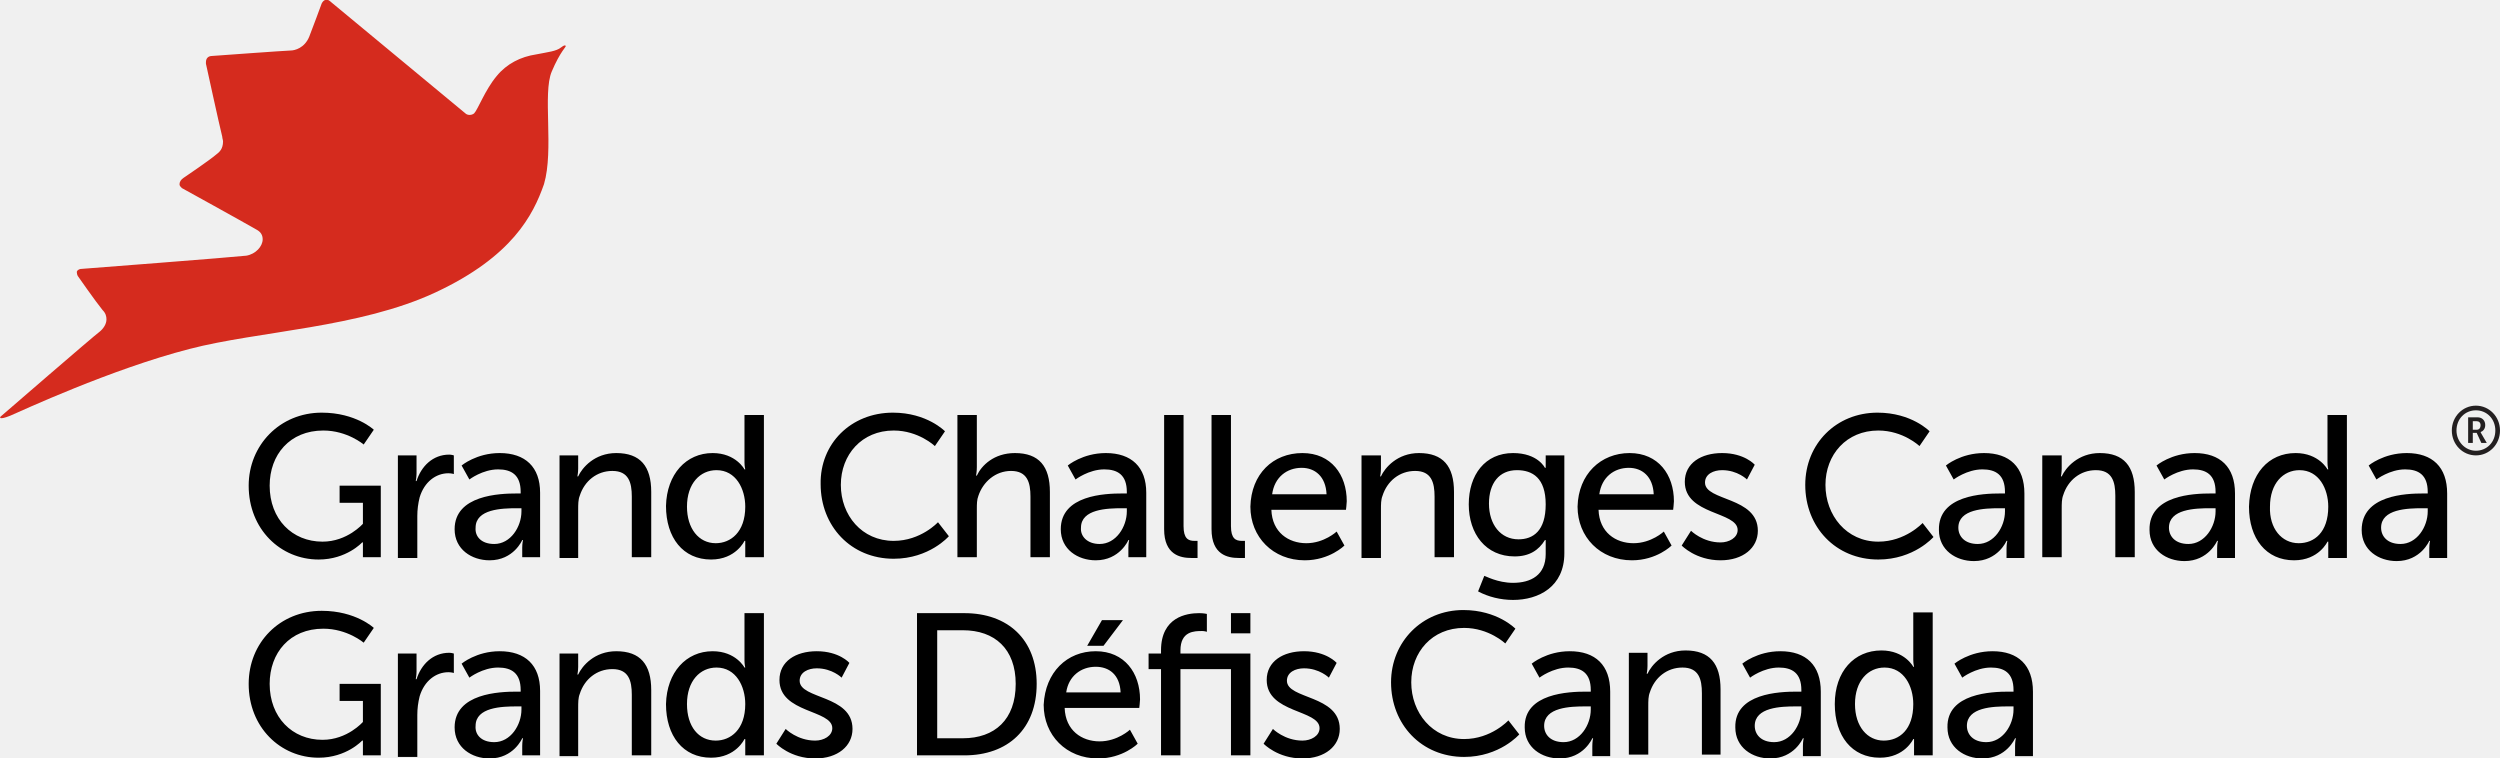
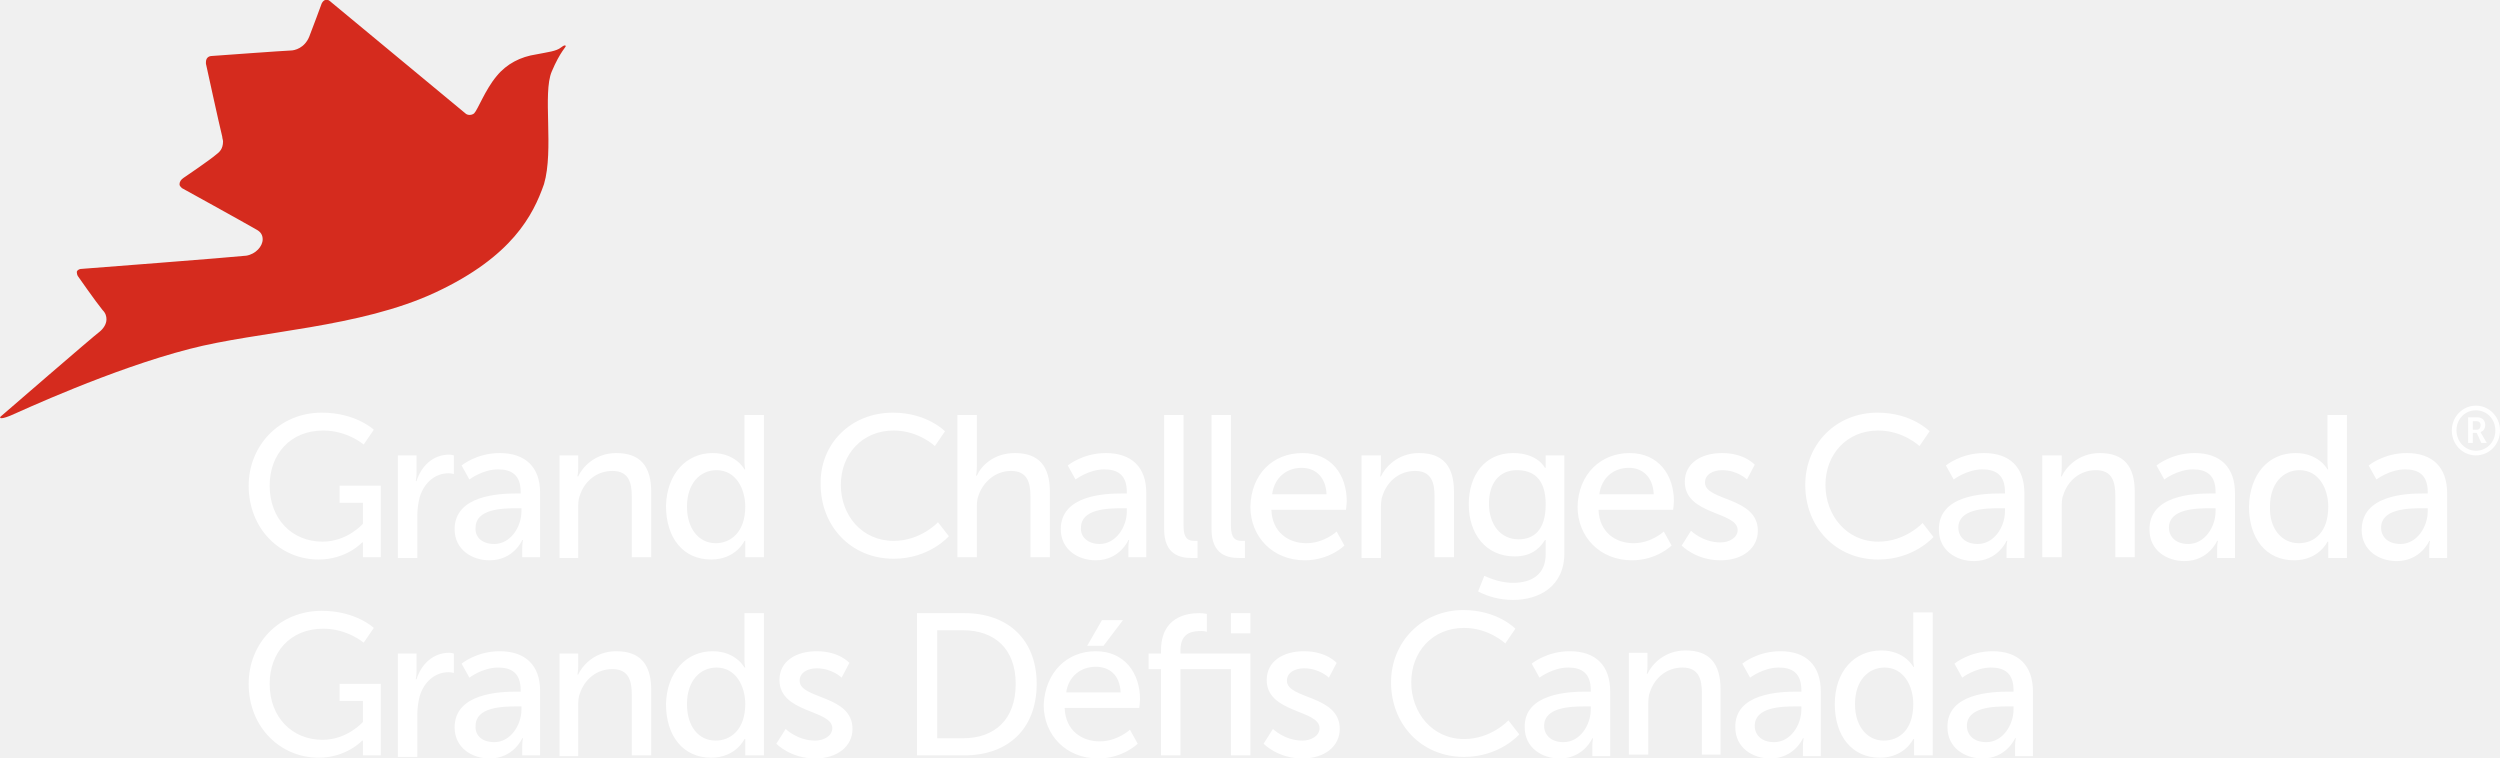
<svg xmlns="http://www.w3.org/2000/svg" viewBox="0 0 321.7 97.5" style="enable-background:new 0 0 321.7 97.5" xml:space="preserve">
-   <path d="M59.9 14.6 42.4.1c-.4-.3-.9-.1-1.1.6 0 0-1.1 3-1.5 4-.6 1.5-1.9 1.8-2.4 1.8s-10.1.7-10.1.7c-.5 0-.8.3-.8.8v.2s1.7 7.8 2.1 9.4c0 .2.1.4.1.6 0 1-.5 1.4-.9 1.7-.8.7-4.2 3-4.2 3-.3.2-.5.5-.5.8 0 .2.1.3.3.5 0 0 7.8 4.3 9.7 5.4.5.3.7.7.7 1.2 0 .9-.9 1.9-2.1 2.1-1.7.2-21.2 1.7-21.2 1.7-.4 0-.7.3-.6.5 0 .1 0 .2.1.4 0 0 2.3 3.3 3.2 4.4.4.4.5.8.5 1.2 0 .6-.4 1.2-.9 1.6C12.1 43.2.2 53.5.2 53.5c-.3.2-.4.6 1.1 0 1.4-.6 13-6 23.1-8.6 8.8-2.3 21.9-2.7 31.7-7.3S68.6 27.7 70 23.7c1.3-4.4-.2-11.7 1-14.5 1.1-2.6 1.9-3.2 1.8-3.3-.1-.1-.2-.1-.6.2-.6.5-1.7.6-3.2.9-2 .3-3.8 1.2-5.1 2.8-1.5 1.8-2.4 4.3-2.9 4.8-.4.3-.9.2-1.1 0z" style="fill:#d52b1e" />
-   <path d="M188.3 78.5c4.4 0 6.7 2.4 6.7 2.4l-1.3 1.9s-2.1-2-5.3-2c-4.1 0-6.8 3.1-6.8 7s2.7 7.3 6.8 7.3c3.5 0 5.7-2.4 5.7-2.4l1.4 1.8s-2.5 2.9-7.1 2.9c-5.5 0-9.4-4.2-9.4-9.6 0-5.2 4-9.3 9.3-9.3zM204.1 89h.6v-.2c0-2.2-1.2-2.9-2.9-2.9-2 0-3.7 1.3-3.7 1.3l-1-1.8s1.9-1.6 4.9-1.6c3.3 0 5.2 1.8 5.2 5.2v8.3h-2.3V96c0-.6.1-1 .1-1h-.1s-1.1 2.6-4.2 2.6c-2.3 0-4.5-1.4-4.5-4-.1-4.4 5.7-4.6 7.9-4.6zm-2.9 6.5c2.1 0 3.5-2.2 3.5-4.2v-.4h-.7c-1.9 0-5.3.1-5.3 2.5 0 1.1.8 2.1 2.5 2.1zM209.6 84h2.4v1.7c0 .5-.1 1-.1 1h.1c.5-1.1 2.1-3 4.9-3 3.1 0 4.5 1.7 4.5 5v8.4H219v-7.9c0-1.8-.4-3.3-2.5-3.3-2 0-3.6 1.3-4.2 3.2-.2.5-.2 1.1-.2 1.8v6.2h-2.5V84zM231.2 89h.6v-.2c0-2.2-1.2-2.9-2.9-2.9-2 0-3.7 1.3-3.7 1.3l-1-1.8s1.9-1.6 4.9-1.6c3.3 0 5.2 1.8 5.2 5.2v8.3H232V96c0-.6.1-1 .1-1h-.1s-1.1 2.6-4.2 2.6c-2.3 0-4.5-1.4-4.5-4-.1-4.4 5.7-4.6 7.9-4.6zm-2.9 6.5c2.1 0 3.5-2.2 3.5-4.2v-.4h-.7c-1.9 0-5.3.1-5.3 2.5 0 1.1.8 2.1 2.5 2.1zM242.1 83.7c3 0 4.1 2.1 4.1 2.1h.1s-.1-.4-.1-.9v-6.1h2.5v18.4h-2.4v-2.1h-.1s-1.1 2.4-4.3 2.4c-3.6 0-5.8-2.8-5.8-6.9 0-4.2 2.5-6.9 6-6.9zm.3 11.6c2 0 3.8-1.4 3.8-4.7 0-2.3-1.2-4.7-3.7-4.7-2.1 0-3.8 1.7-3.8 4.7 0 2.9 1.6 4.7 3.7 4.7zM258.5 89h.6v-.2c0-2.2-1.2-2.9-2.9-2.9-2 0-3.7 1.3-3.7 1.3l-1-1.8s1.9-1.6 4.9-1.6c3.3 0 5.2 1.8 5.2 5.2v8.3h-2.3V96c0-.6.1-1 .1-1h-.1s-1.1 2.6-4.2 2.6c-2.3 0-4.5-1.4-4.5-4-.1-4.4 5.7-4.6 7.9-4.6zm-2.9 6.5c2.1 0 3.5-2.2 3.5-4.2v-.4h-.7c-1.9 0-5.3.1-5.3 2.5 0 1.1.8 2.1 2.5 2.1z" />
-   <g>
+   <path fill="#d52b1e" d="M59.9 14.6 42.4.1c-.4-.3-.9-.1-1.1.6 0 0-1.1 3-1.5 4-.6 1.5-1.9 1.8-2.4 1.8s-10.1.7-10.1.7c-.5 0-.8.3-.8.8v.2s1.7 7.8 2.1 9.4c0 .2.1.4.1.6 0 1-.5 1.4-.9 1.7-.8.7-4.2 3-4.2 3-.3.2-.5.5-.5.8 0 .2.1.3.3.5 0 0 7.8 4.3 9.7 5.4.5.3.7.7.7 1.2 0 .9-.9 1.9-2.1 2.1-1.7.2-21.2 1.7-21.2 1.7-.4 0-.7.3-.6.5 0 .1 0 .2.1.4 0 0 2.3 3.3 3.2 4.4.4.4.5.8.5 1.2 0 .6-.4 1.2-.9 1.6C12.1 43.2.2 53.5.2 53.5c-.3.2-.4.6 1.1 0 1.4-.6 13-6 23.1-8.6 8.8-2.3 21.9-2.7 31.7-7.3S68.6 27.7 70 23.7c1.3-4.4-.2-11.7 1-14.5 1.1-2.6 1.9-3.2 1.8-3.3-.1-.1-.2-.1-.6.2-.6.5-1.7.6-3.2.9-2 .3-3.8 1.2-5.1 2.8-1.5 1.8-2.4 4.3-2.9 4.8-.4.3-.9.2-1.1 0z" />
+   <g fill="#fff">
+     <path d="M188.3 78.5c4.4 0 6.7 2.4 6.7 2.4l-1.3 1.9s-2.1-2-5.3-2c-4.1 0-6.8 3.1-6.8 7s2.7 7.3 6.8 7.3c3.5 0 5.7-2.4 5.7-2.4l1.4 1.8s-2.5 2.9-7.1 2.9c-5.5 0-9.4-4.2-9.4-9.6 0-5.2 4-9.3 9.3-9.3zM204.1 89h.6v-.2c0-2.2-1.2-2.9-2.9-2.9-2 0-3.7 1.3-3.7 1.3l-1-1.8s1.9-1.6 4.9-1.6c3.3 0 5.2 1.8 5.2 5.2v8.3h-2.3V96c0-.6.1-1 .1-1h-.1s-1.1 2.6-4.2 2.6c-2.3 0-4.5-1.4-4.5-4-.1-4.4 5.7-4.6 7.9-4.6zm-2.9 6.5c2.1 0 3.5-2.2 3.5-4.2v-.4h-.7c-1.9 0-5.3.1-5.3 2.5 0 1.1.8 2.1 2.5 2.1zM209.6 84h2.4v1.7c0 .5-.1 1-.1 1h.1c.5-1.1 2.1-3 4.9-3 3.1 0 4.5 1.7 4.5 5v8.4H219v-7.9c0-1.8-.4-3.3-2.5-3.3-2 0-3.6 1.3-4.2 3.2-.2.5-.2 1.1-.2 1.8v6.2h-2.5V84zM231.2 89h.6v-.2c0-2.2-1.2-2.9-2.9-2.9-2 0-3.7 1.3-3.7 1.3l-1-1.8s1.9-1.6 4.9-1.6c3.3 0 5.2 1.8 5.2 5.2v8.3H232V96c0-.6.1-1 .1-1h-.1s-1.1 2.6-4.2 2.6c-2.3 0-4.5-1.4-4.5-4-.1-4.4 5.7-4.6 7.9-4.6zm-2.9 6.5c2.1 0 3.5-2.2 3.5-4.2v-.4h-.7c-1.9 0-5.3.1-5.3 2.5 0 1.1.8 2.1 2.5 2.1zM242.1 83.7c3 0 4.1 2.1 4.1 2.1h.1s-.1-.4-.1-.9v-6.1h2.5v18.4h-2.4v-2.1h-.1s-1.1 2.4-4.3 2.4c-3.6 0-5.8-2.8-5.8-6.9 0-4.2 2.5-6.9 6-6.9zm.3 11.6c2 0 3.8-1.4 3.8-4.7 0-2.3-1.2-4.7-3.7-4.7-2.1 0-3.8 1.7-3.8 4.7 0 2.9 1.6 4.7 3.7 4.7zM258.5 89h.6v-.2c0-2.2-1.2-2.9-2.9-2.9-2 0-3.7 1.3-3.7 1.3l-1-1.8s1.9-1.6 4.9-1.6c3.3 0 5.2 1.8 5.2 5.2v8.3h-2.3V96c0-.6.1-1 .1-1h-.1s-1.1 2.6-4.2 2.6c-2.3 0-4.5-1.4-4.5-4-.1-4.4 5.7-4.6 7.9-4.6zm-2.9 6.5c2.1 0 3.5-2.2 3.5-4.2v-.4h-.7c-1.9 0-5.3.1-5.3 2.5 0 1.1.8 2.1 2.5 2.1z" />
    <path d="M41.4 78.6c4.4 0 6.7 2.2 6.7 2.2l-1.3 1.9s-2.1-1.8-5.2-1.8c-4.3 0-6.9 3.1-6.9 7.1 0 4.3 2.9 7.2 6.8 7.2 3.2 0 5.2-2.3 5.2-2.3v-2.7h-3V88H49v9.2h-2.3V95.3h-.1s-2 2.2-5.6 2.2c-4.9 0-9-3.9-9-9.5 0-5.3 4-9.4 9.4-9.4zM51.2 84.1h2.4v2.3c0 .5-.1 1-.1 1h.1c.6-1.9 2.1-3.4 4.2-3.4.3 0 .6.1.6.1v2.5s-.3-.1-.7-.1c-1.6 0-3.1 1.1-3.7 3.1-.2.8-.3 1.6-.3 2.4v5.4h-2.5V84.1zM66.5 89h.5v-.2c0-2.2-1.2-2.9-2.9-2.9-2 0-3.7 1.3-3.7 1.3l-1-1.8s1.9-1.6 4.9-1.6c3.3 0 5.2 1.8 5.2 5.1v8.3h-2.3V96c0-.6.1-1 .1-1h-.1s-1.1 2.6-4.2 2.6c-2.3 0-4.5-1.4-4.5-4 0-4.4 5.8-4.6 8-4.6zm-2.9 6.5c2.1 0 3.5-2.2 3.5-4.2v-.4h-.6c-1.9 0-5.3.1-5.3 2.5-.1 1.1.7 2.1 2.4 2.1zM72 84.1h2.4v1.7c0 .5-.1 1-.1 1h.1c.5-1.1 2.1-3 4.9-3 3.1 0 4.5 1.7 4.5 5v8.4h-2.5v-7.8c0-1.8-.4-3.3-2.5-3.3-2 0-3.6 1.3-4.2 3.2-.2.5-.2 1.1-.2 1.8v6.2H72V84.1zM91.7 83.8c3 0 4.1 2.1 4.1 2.1h.1s-.1-.4-.1-.9v-6.1h2.5v18.3h-2.4v-2.1h-.1s-1.1 2.4-4.3 2.4c-3.6 0-5.8-2.8-5.8-6.9.1-4.1 2.6-6.8 6-6.8zm.4 11.5c1.9 0 3.8-1.4 3.8-4.7 0-2.3-1.2-4.7-3.7-4.7-2.1 0-3.8 1.7-3.8 4.7 0 2.9 1.5 4.7 3.7 4.7zM101.1 93.8s1.5 1.5 3.8 1.5c1.1 0 2.2-.6 2.2-1.6 0-2.4-6.8-1.9-6.8-6.2 0-2.4 2.1-3.7 4.8-3.7 2.9 0 4.2 1.5 4.2 1.5l-1 1.9s-1.2-1.2-3.2-1.2c-1.1 0-2.2.5-2.2 1.6 0 2.4 6.8 1.8 6.8 6.2 0 2.2-1.9 3.8-4.8 3.8-3.2 0-5-1.9-5-1.9l1.2-1.9z" />
-   </g>
-   <g>
    <path d="M118 78.9h6.1c5.6 0 9.3 3.4 9.3 9.1 0 5.8-3.7 9.2-9.3 9.2H118V78.9zm5.9 16.1c4.1 0 6.8-2.4 6.8-7 0-4.5-2.7-6.9-6.8-6.9h-3.3V95h3.3zM141 83.8c3.7 0 5.7 2.8 5.7 6.2 0 .3-.1 1.1-.1 1.1H137c.1 2.9 2.2 4.3 4.5 4.3s3.9-1.5 3.9-1.5l1 1.8s-1.9 1.9-5.1 1.9c-4.1 0-7-3-7-6.9.2-4.2 3-6.9 6.7-6.9zm3.2 5.3c-.1-2.3-1.5-3.3-3.2-3.3-1.9 0-3.5 1.2-3.8 3.3h7zm-2.4-9.3h2.7l-2.5 3.3h-2.1l1.9-3.3zM158.4 86.1h-6.5v11.1h-2.5V86.1h-1.6v-2h1.6v-.4c0-4.3 3.3-4.8 4.9-4.8.6 0 1 .1 1 .1v2.3s-.3-.1-.6-.1c-1 0-2.8 0-2.8 2.5v.4h9v13.1h-2.5V86.1zm0-7.2h2.5v2.6h-2.5v-2.6zM163.8 93.8s1.5 1.5 3.8 1.5c1.1 0 2.2-.6 2.2-1.6 0-2.4-6.8-1.9-6.8-6.2 0-2.4 2.1-3.7 4.8-3.7 2.9 0 4.2 1.5 4.2 1.5l-1 1.9s-1.2-1.2-3.2-1.2c-1.1 0-2.2.5-2.2 1.6 0 2.4 6.8 1.8 6.8 6.2 0 2.2-1.9 3.8-4.8 3.8-3.2 0-5-1.9-5-1.9l1.2-1.9z" />
-   </g>
-   <g>
    <path d="M241.6 53.1c4.4 0 6.7 2.4 6.7 2.4l-1.3 1.9s-2.1-2-5.3-2c-4.1 0-6.8 3.1-6.8 7s2.7 7.3 6.8 7.3c3.5 0 5.7-2.4 5.7-2.4l1.4 1.8s-2.5 2.9-7.1 2.9c-5.5 0-9.4-4.2-9.4-9.6 0-5.3 4-9.3 9.3-9.3zM257.4 63.5h.6v-.2c0-2.2-1.2-2.9-2.9-2.9-2 0-3.7 1.3-3.7 1.3l-1-1.8s1.9-1.6 4.9-1.6c3.3 0 5.2 1.8 5.2 5.2v8.3h-2.3v-1.2c0-.6.1-1 .1-1h-.1s-1.1 2.6-4.2 2.6c-2.3 0-4.5-1.4-4.5-4-.1-4.5 5.7-4.7 7.9-4.7zm-2.9 6.5c2.1 0 3.5-2.2 3.5-4.2v-.4h-.7c-1.9 0-5.3.1-5.3 2.5 0 1.1.8 2.1 2.5 2.1zM262.9 58.6h2.4v1.7c0 .5-.1 1-.1 1h.1c.5-1.1 2.1-3 4.9-3 3.1 0 4.5 1.7 4.5 5v8.4h-2.5v-7.9c0-1.8-.4-3.3-2.5-3.3-2 0-3.6 1.3-4.2 3.2-.2.5-.2 1.1-.2 1.8v6.2h-2.5V58.6zM284.5 63.5h.6v-.2c0-2.2-1.2-2.9-2.9-2.9-2 0-3.7 1.3-3.7 1.3l-1-1.8s1.9-1.6 4.9-1.6c3.3 0 5.2 1.8 5.2 5.2v8.3h-2.3v-1.2c0-.6.1-1 .1-1h-.1s-1.1 2.6-4.2 2.6c-2.3 0-4.5-1.4-4.5-4-.1-4.5 5.7-4.7 7.9-4.7zm-2.9 6.5c2.1 0 3.5-2.2 3.5-4.2v-.4h-.7c-1.9 0-5.3.1-5.3 2.5 0 1.1.8 2.1 2.5 2.1zM295.4 58.3c3 0 4.1 2.1 4.1 2.1h.1s-.1-.4-.1-.9v-6.1h2.5v18.4h-2.4v-2.1h-.1s-1.1 2.4-4.3 2.4c-3.6 0-5.8-2.8-5.8-6.9.1-4.2 2.5-6.9 6-6.9zm.4 11.6c2 0 3.8-1.4 3.8-4.7 0-2.3-1.2-4.7-3.7-4.7-2.1 0-3.8 1.7-3.8 4.7-.1 2.8 1.5 4.7 3.7 4.7zM311.8 63.5h.6v-.2c0-2.2-1.2-2.9-2.9-2.9-2 0-3.7 1.3-3.7 1.3l-1-1.8s1.9-1.6 4.9-1.6c3.3 0 5.2 1.8 5.2 5.2v8.3h-2.3v-1.2c0-.6.1-1 .1-1h-.1s-1.1 2.6-4.2 2.6c-2.3 0-4.5-1.4-4.5-4 0-4.5 5.7-4.7 7.9-4.7zm-2.9 6.5c2.1 0 3.5-2.2 3.5-4.2v-.4h-.7c-1.9 0-5.3.1-5.3 2.5 0 1.1.8 2.1 2.5 2.1z" />
-     <g>
-       <path d="M41.4 53.1c4.4 0 6.7 2.2 6.7 2.2l-1.3 1.9s-2.1-1.8-5.2-1.8c-4.3 0-6.9 3.1-6.9 7.1 0 4.3 2.9 7.2 6.8 7.2 3.2 0 5.2-2.3 5.2-2.3v-2.7h-3v-2.2H49v9.2h-2.3V69.8h-.1S44.6 72 41 72c-4.9 0-9-3.9-9-9.5 0-5.2 4-9.4 9.4-9.4zM51.2 58.6h2.4v2.3c0 .5-.1 1-.1 1h.1c.6-1.9 2.1-3.4 4.2-3.4.3 0 .6.1.6.1V61s-.3-.1-.7-.1c-1.6 0-3.1 1.1-3.7 3.1-.2.8-.3 1.6-.3 2.4v5.4h-2.5V58.6zM66.5 63.5h.5v-.2c0-2.2-1.2-2.9-2.9-2.9-2 0-3.7 1.3-3.7 1.3l-1-1.8s1.9-1.6 4.9-1.6c3.3 0 5.2 1.8 5.2 5.1v8.3h-2.3v-1.2c0-.6.1-1 .1-1h-.1s-1.1 2.6-4.2 2.6c-2.3 0-4.5-1.4-4.5-4 0-4.4 5.8-4.6 8-4.6zM63.6 70c2.1 0 3.5-2.2 3.5-4.2v-.4h-.6c-1.9 0-5.3.1-5.3 2.5-.1 1.1.7 2.1 2.4 2.1zM72 58.6h2.4v1.7c0 .5-.1 1-.1 1h.1c.5-1.1 2.1-3 4.9-3 3.1 0 4.5 1.7 4.5 5v8.4h-2.5v-7.8c0-1.8-.4-3.3-2.5-3.3-2 0-3.6 1.3-4.2 3.2-.2.5-.2 1.1-.2 1.8v6.2H72V58.6zM91.7 58.3c3 0 4.1 2.1 4.1 2.1h.1s-.1-.4-.1-.9v-6.1h2.5v18.3h-2.4v-2.1h-.1S94.7 72 91.5 72c-3.6 0-5.8-2.8-5.8-6.9.1-4.1 2.6-6.8 6-6.8zm.4 11.6c1.9 0 3.8-1.4 3.8-4.7 0-2.3-1.2-4.7-3.7-4.7-2.1 0-3.8 1.7-3.8 4.7 0 2.8 1.5 4.7 3.7 4.7z" />
-     </g>
-     <g>
-       <path d="M114.9 53.1c4.4 0 6.7 2.4 6.7 2.4l-1.3 1.9s-2.1-2-5.3-2c-4.1 0-6.8 3.1-6.8 7s2.7 7.2 6.8 7.2c3.5 0 5.7-2.4 5.7-2.4l1.4 1.8s-2.5 2.9-7.1 2.9c-5.5 0-9.4-4.2-9.4-9.6-.1-5.2 3.9-9.2 9.3-9.2zM123.2 53.4h2.5v6.7c0 .6-.1 1.1-.1 1.1h.1c.6-1.3 2.2-2.9 4.9-2.9 3.1 0 4.5 1.7 4.5 5v8.4h-2.5v-7.8c0-1.8-.4-3.3-2.5-3.3-2 0-3.6 1.4-4.2 3.2-.2.5-.2 1.1-.2 1.7v6.2h-2.5V53.4zM144.4 63.5h.6v-.2c0-2.2-1.2-2.9-2.9-2.9-2 0-3.7 1.3-3.7 1.3l-1-1.8s1.9-1.6 4.9-1.6c3.3 0 5.2 1.8 5.2 5.1v8.3h-2.3v-1.2c0-.6.1-1 .1-1h-.1s-1.1 2.6-4.2 2.6c-2.3 0-4.5-1.4-4.5-4 0-4.4 5.7-4.6 7.9-4.6zm-2.9 6.5c2.1 0 3.5-2.2 3.5-4.2v-.4h-.6c-1.9 0-5.3.1-5.3 2.5-.1 1.1.8 2.1 2.4 2.1zM149.8 53.4h2.5v14.3c0 1.6.6 1.9 1.4 1.9h.4v2.2h-.8c-1.4 0-3.5-.4-3.5-3.7V53.4zM155.9 53.4h2.5v14.3c0 1.6.6 1.9 1.4 1.9h.4v2.2h-.8c-1.4 0-3.5-.4-3.5-3.7V53.4zM167.6 58.3c3.7 0 5.7 2.8 5.7 6.2 0 .3-.1 1.1-.1 1.1h-9.6c.1 2.9 2.2 4.3 4.5 4.3s3.9-1.5 3.9-1.5l1 1.8s-1.9 1.9-5.1 1.9c-4.1 0-7-3-7-6.9.1-4.2 2.9-6.9 6.7-6.9zm3.1 5.3c-.1-2.3-1.5-3.4-3.2-3.4-1.9 0-3.5 1.2-3.8 3.4h7zM175.3 58.6h2.4v1.7c0 .5-.1 1-.1 1h.1c.5-1.1 2.1-3 4.9-3 3.1 0 4.5 1.7 4.5 5v8.4h-2.5v-7.8c0-1.8-.4-3.3-2.5-3.3-2 0-3.6 1.3-4.2 3.2-.2.5-.2 1.1-.2 1.8v6.2h-2.5V58.6zM194.7 75c2.3 0 4.2-1 4.2-3.7v-1.8h-.1c-.8 1.3-2 2.1-3.9 2.1-3.7 0-5.9-2.9-5.9-6.7 0-3.8 2.1-6.6 5.7-6.6 3.2 0 4.1 1.9 4.1 1.9h.1v-1.6h2.4v12.6c0 4.3-3.3 6-6.6 6-1.6 0-3.2-.4-4.5-1.1l.8-2c.1 0 1.7.9 3.7.9zm4.2-10.1c0-3.4-1.7-4.4-3.7-4.4-2.3 0-3.6 1.7-3.6 4.3 0 2.7 1.5 4.6 3.8 4.6 1.9 0 3.5-1.1 3.5-4.5zM209.7 58.3c3.7 0 5.7 2.8 5.7 6.2 0 .3-.1 1.1-.1 1.1h-9.6c.1 2.9 2.2 4.3 4.5 4.3s3.9-1.5 3.9-1.5l1 1.8s-1.9 1.9-5.1 1.9c-4.1 0-7-3-7-6.9.1-4.2 3-6.9 6.7-6.9zm3.1 5.3c-.1-2.3-1.5-3.4-3.2-3.4-1.9 0-3.5 1.2-3.8 3.4h7zM217.6 68.3s1.5 1.5 3.8 1.5c1.1 0 2.2-.6 2.2-1.6 0-2.4-6.8-1.9-6.8-6.2 0-2.4 2.1-3.7 4.8-3.7 2.9 0 4.2 1.5 4.2 1.5l-1 1.9s-1.2-1.2-3.2-1.2c-1.1 0-2.2.5-2.2 1.6 0 2.4 6.8 1.8 6.8 6.2 0 2.2-1.9 3.8-4.8 3.8-3.2 0-5-1.9-5-1.9l1.2-1.9z" />
-     </g>
-   </g>
-   <g>
-     <path d="M318.6 52.2c1.7 0 3.1 1.4 3.1 3.2 0 1.8-1.4 3.2-3.1 3.2-1.7 0-3.1-1.4-3.1-3.2 0-1.8 1.4-3.2 3.1-3.2zm0 5.8c1.4 0 2.5-1.1 2.5-2.6s-1.1-2.6-2.5-2.6-2.5 1.1-2.5 2.6c0 1.4 1.1 2.6 2.5 2.6zm-1.1-4.3h1.3c.6 0 1 .4 1 1 0 .5-.3.8-.6.9l.1.2.7 1.2h-.7l-.6-1.3h-.5V57h-.6v-3.3zm1.2 1.6c.3 0 .5-.2.5-.6 0-.3-.2-.5-.5-.5h-.5v1.1h.5z" style="fill:#231f20" />
+     <path d="M41.4 53.1c4.4 0 6.7 2.2 6.7 2.2l-1.3 1.9s-2.1-1.8-5.2-1.8c-4.3 0-6.9 3.1-6.9 7.1 0 4.3 2.9 7.2 6.8 7.2 3.2 0 5.2-2.3 5.2-2.3v-2.7h-3v-2.2H49v9.2h-2.3V69.8h-.1S44.6 72 41 72c-4.9 0-9-3.9-9-9.5 0-5.2 4-9.4 9.4-9.4zM51.2 58.6h2.4v2.3c0 .5-.1 1-.1 1h.1c.6-1.9 2.1-3.4 4.2-3.4.3 0 .6.1.6.1V61s-.3-.1-.7-.1c-1.6 0-3.1 1.1-3.7 3.1-.2.8-.3 1.6-.3 2.4v5.4h-2.5V58.6zM66.5 63.5h.5v-.2c0-2.2-1.2-2.9-2.9-2.9-2 0-3.7 1.3-3.7 1.3l-1-1.8s1.9-1.6 4.9-1.6c3.3 0 5.2 1.8 5.2 5.1v8.3h-2.3v-1.2c0-.6.1-1 .1-1h-.1s-1.1 2.6-4.2 2.6c-2.3 0-4.5-1.4-4.5-4 0-4.4 5.8-4.6 8-4.6zM63.6 70c2.1 0 3.5-2.2 3.5-4.2v-.4h-.6c-1.9 0-5.3.1-5.3 2.5-.1 1.1.7 2.1 2.4 2.1zM72 58.6h2.4v1.7c0 .5-.1 1-.1 1h.1c.5-1.1 2.1-3 4.9-3 3.1 0 4.5 1.7 4.5 5v8.4h-2.5v-7.8c0-1.8-.4-3.3-2.5-3.3-2 0-3.6 1.3-4.2 3.2-.2.5-.2 1.1-.2 1.8v6.2H72V58.6zM91.7 58.3c3 0 4.1 2.1 4.1 2.1h.1s-.1-.4-.1-.9v-6.1h2.5v18.3h-2.4v-2.1h-.1S94.7 72 91.5 72c-3.6 0-5.8-2.8-5.8-6.9.1-4.1 2.6-6.8 6-6.8zm.4 11.6c1.9 0 3.8-1.4 3.8-4.7 0-2.3-1.2-4.7-3.7-4.7-2.1 0-3.8 1.7-3.8 4.7 0 2.8 1.5 4.7 3.7 4.7z" />
+     <path d="M114.9 53.1c4.4 0 6.7 2.4 6.7 2.4l-1.3 1.9s-2.1-2-5.3-2c-4.1 0-6.8 3.1-6.8 7s2.7 7.2 6.8 7.2c3.5 0 5.7-2.4 5.7-2.4l1.4 1.8s-2.5 2.9-7.1 2.9c-5.5 0-9.4-4.2-9.4-9.6-.1-5.2 3.9-9.2 9.3-9.2zM123.2 53.4h2.5v6.7c0 .6-.1 1.1-.1 1.1h.1c.6-1.3 2.2-2.9 4.9-2.9 3.1 0 4.5 1.7 4.5 5v8.4h-2.5v-7.8c0-1.8-.4-3.3-2.5-3.3-2 0-3.6 1.4-4.2 3.2-.2.5-.2 1.1-.2 1.7v6.2h-2.5V53.4zM144.4 63.5h.6v-.2c0-2.2-1.2-2.9-2.9-2.9-2 0-3.7 1.3-3.7 1.3l-1-1.8s1.9-1.6 4.9-1.6c3.3 0 5.2 1.8 5.2 5.1v8.3h-2.3v-1.2c0-.6.1-1 .1-1h-.1s-1.1 2.6-4.2 2.6c-2.3 0-4.5-1.4-4.5-4 0-4.4 5.7-4.6 7.9-4.6zm-2.9 6.5c2.1 0 3.5-2.2 3.5-4.2v-.4h-.6c-1.9 0-5.3.1-5.3 2.5-.1 1.1.8 2.1 2.4 2.1zM149.8 53.4h2.5v14.3c0 1.6.6 1.9 1.4 1.9h.4v2.2h-.8c-1.4 0-3.5-.4-3.5-3.7V53.4zM155.9 53.4h2.5v14.3c0 1.6.6 1.9 1.4 1.9h.4v2.2h-.8c-1.4 0-3.5-.4-3.5-3.7V53.4zM167.6 58.3c3.7 0 5.7 2.8 5.7 6.2 0 .3-.1 1.1-.1 1.1h-9.6c.1 2.9 2.2 4.3 4.5 4.3s3.9-1.5 3.9-1.5l1 1.8s-1.9 1.9-5.1 1.9c-4.1 0-7-3-7-6.9.1-4.2 2.9-6.9 6.7-6.9zm3.1 5.3c-.1-2.3-1.5-3.4-3.2-3.4-1.9 0-3.5 1.2-3.8 3.4h7zM175.3 58.6h2.4v1.7c0 .5-.1 1-.1 1h.1c.5-1.1 2.1-3 4.9-3 3.1 0 4.5 1.7 4.5 5v8.4h-2.5v-7.8c0-1.8-.4-3.3-2.5-3.3-2 0-3.6 1.3-4.2 3.2-.2.5-.2 1.1-.2 1.8v6.2h-2.5V58.6zM194.7 75c2.3 0 4.2-1 4.2-3.7v-1.8h-.1c-.8 1.3-2 2.1-3.9 2.1-3.7 0-5.9-2.9-5.9-6.7 0-3.8 2.1-6.6 5.7-6.6 3.2 0 4.1 1.9 4.1 1.9h.1v-1.6h2.4v12.6c0 4.3-3.3 6-6.6 6-1.6 0-3.2-.4-4.5-1.1l.8-2c.1 0 1.7.9 3.7.9zm4.2-10.1c0-3.4-1.7-4.4-3.7-4.4-2.3 0-3.6 1.7-3.6 4.3 0 2.7 1.5 4.6 3.8 4.6 1.9 0 3.5-1.1 3.5-4.5zM209.7 58.3c3.7 0 5.7 2.8 5.7 6.2 0 .3-.1 1.1-.1 1.1h-9.6c.1 2.9 2.2 4.3 4.5 4.3s3.9-1.5 3.9-1.5l1 1.8s-1.9 1.9-5.1 1.9c-4.1 0-7-3-7-6.9.1-4.2 3-6.9 6.7-6.9zm3.1 5.3c-.1-2.3-1.5-3.4-3.2-3.4-1.9 0-3.5 1.2-3.8 3.4h7zM217.6 68.3s1.5 1.5 3.8 1.5c1.1 0 2.2-.6 2.2-1.6 0-2.4-6.8-1.9-6.8-6.2 0-2.4 2.1-3.7 4.8-3.7 2.9 0 4.2 1.5 4.2 1.5l-1 1.9s-1.2-1.2-3.2-1.2c-1.1 0-2.2.5-2.2 1.6 0 2.4 6.8 1.8 6.8 6.2 0 2.2-1.9 3.8-4.8 3.8-3.2 0-5-1.9-5-1.9l1.2-1.9z" />
+     <path d="M318.6 52.2c1.7 0 3.1 1.4 3.1 3.2 0 1.8-1.4 3.2-3.1 3.2-1.7 0-3.1-1.4-3.1-3.2 0-1.8 1.4-3.2 3.1-3.2zm0 5.8c1.4 0 2.5-1.1 2.5-2.6s-1.1-2.6-2.5-2.6-2.5 1.1-2.5 2.6c0 1.4 1.1 2.6 2.5 2.6zm-1.1-4.3h1.3c.6 0 1 .4 1 1 0 .5-.3.8-.6.9l.1.2.7 1.2h-.7l-.6-1.3h-.5V57h-.6v-3.3zm1.2 1.6c.3 0 .5-.2.5-.6 0-.3-.2-.5-.5-.5h-.5v1.1h.5z" />
  </g>
</svg>
